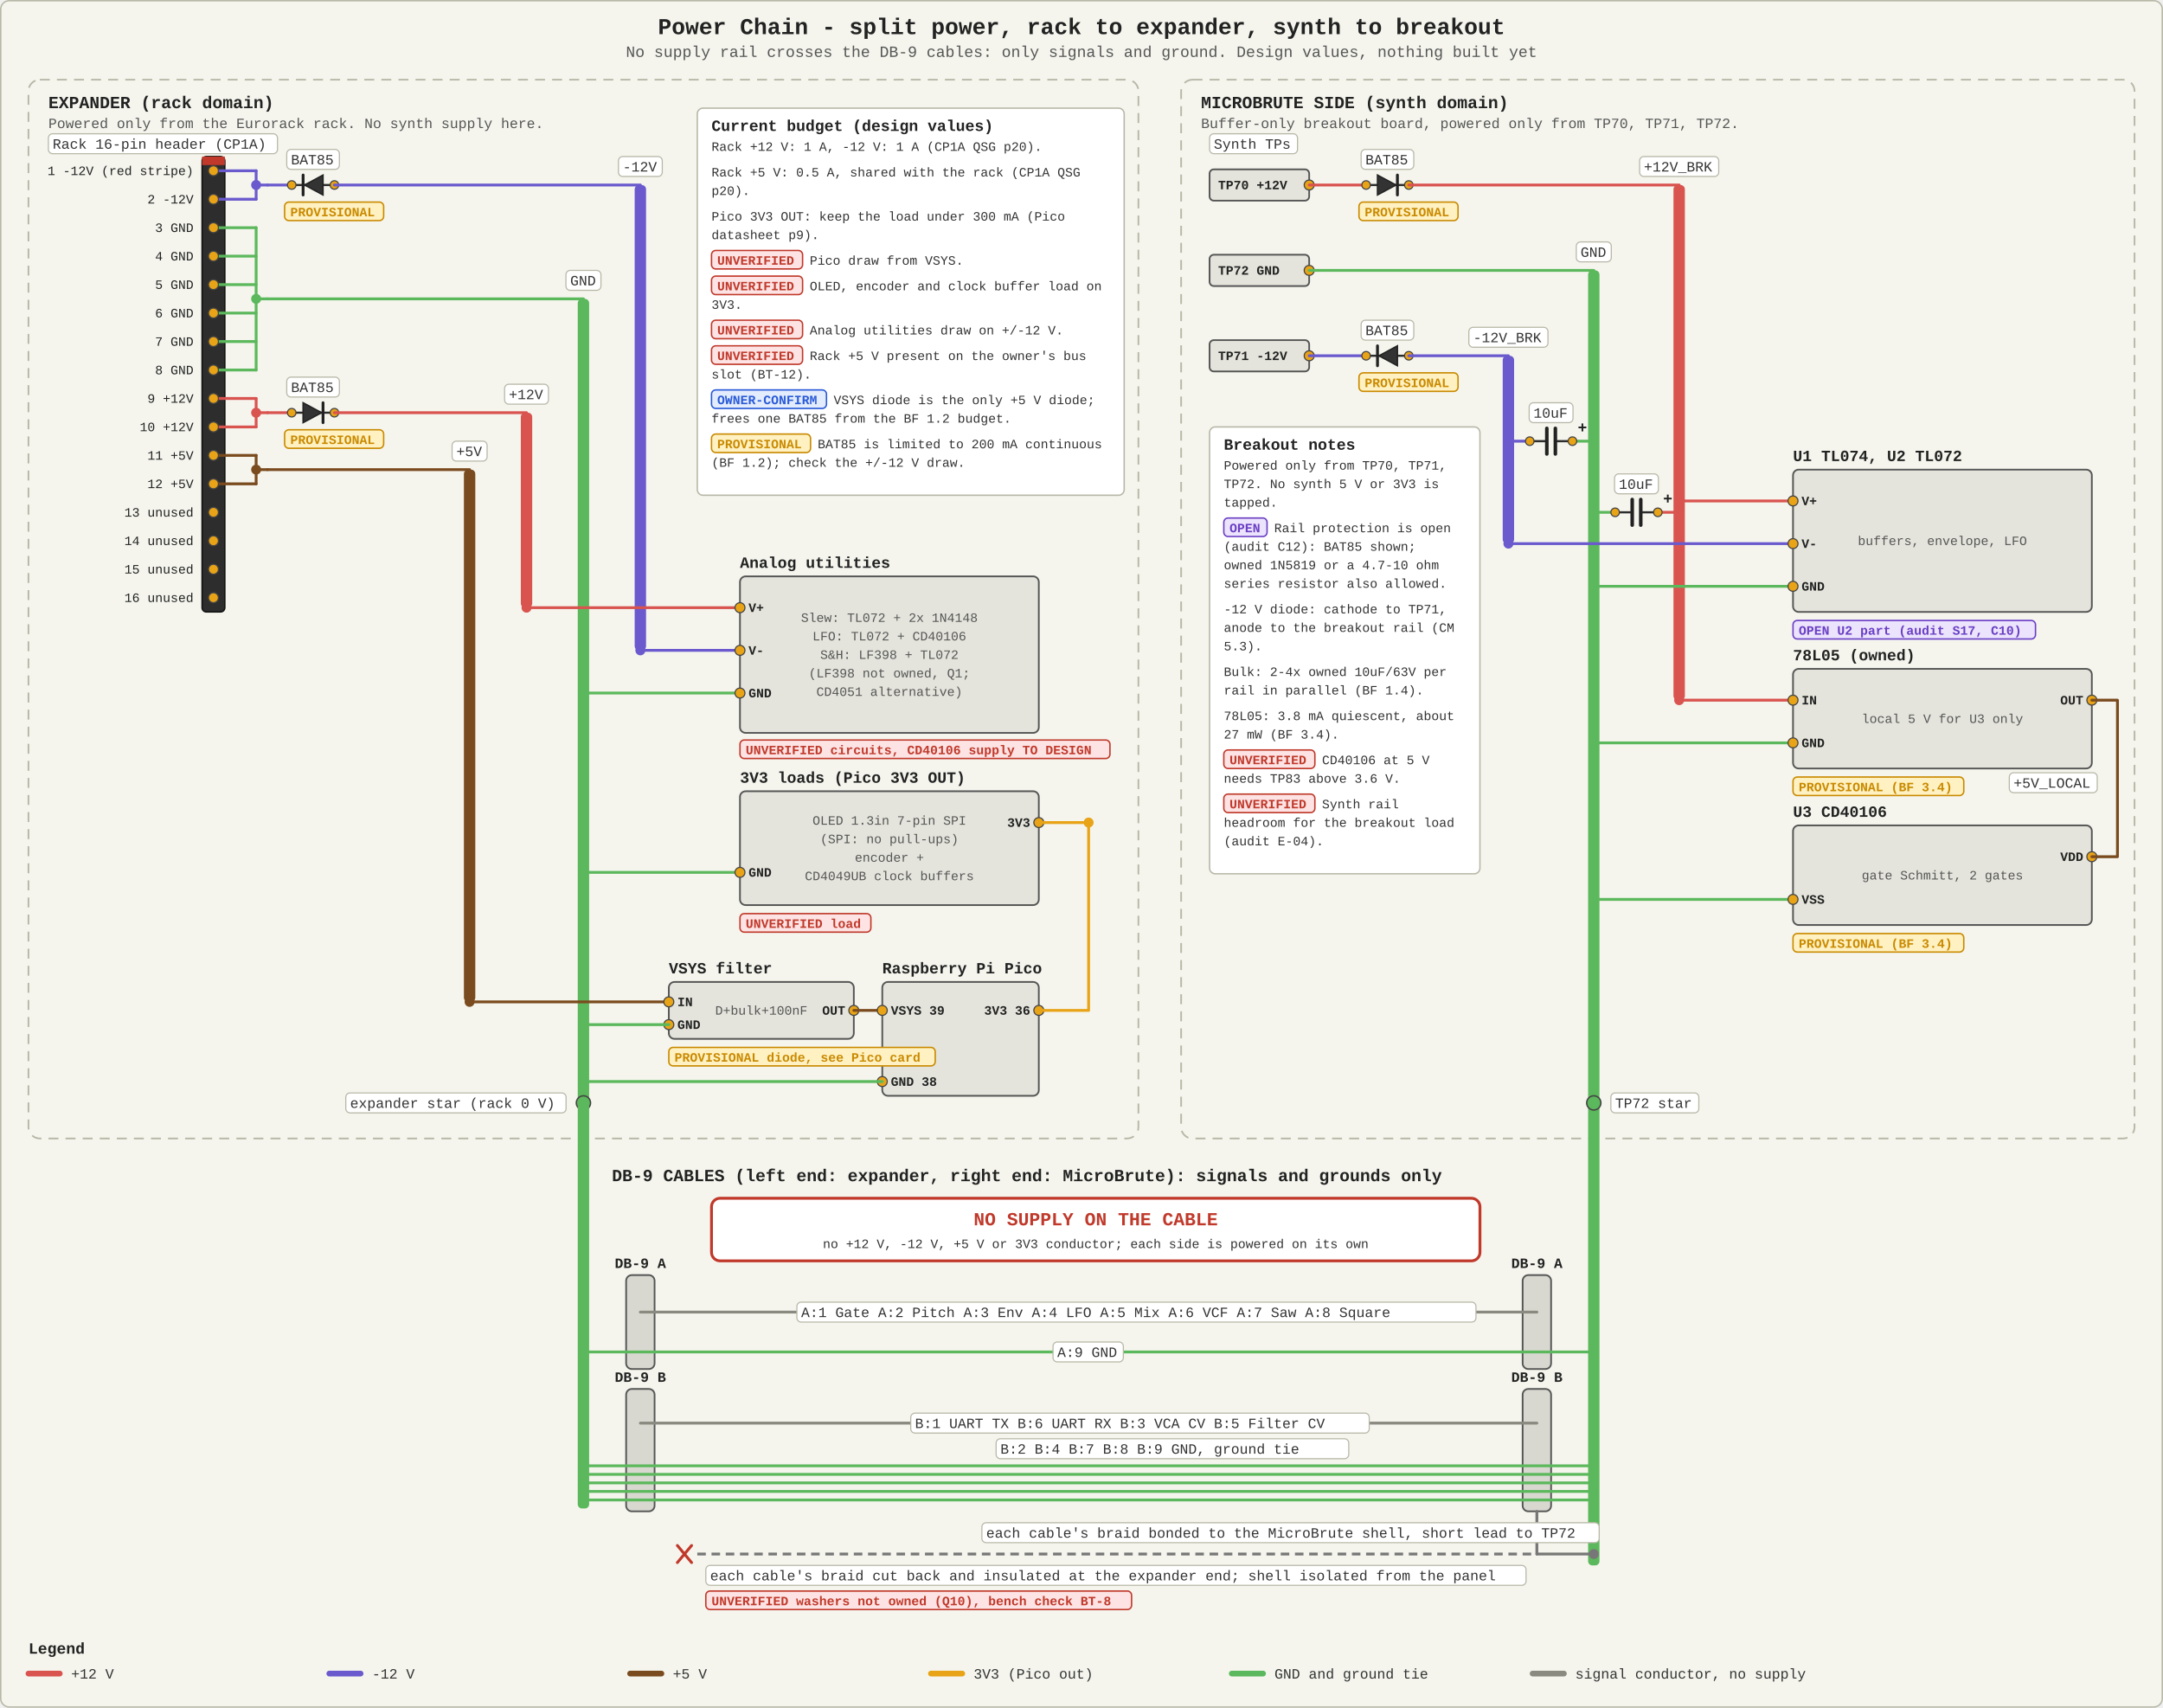
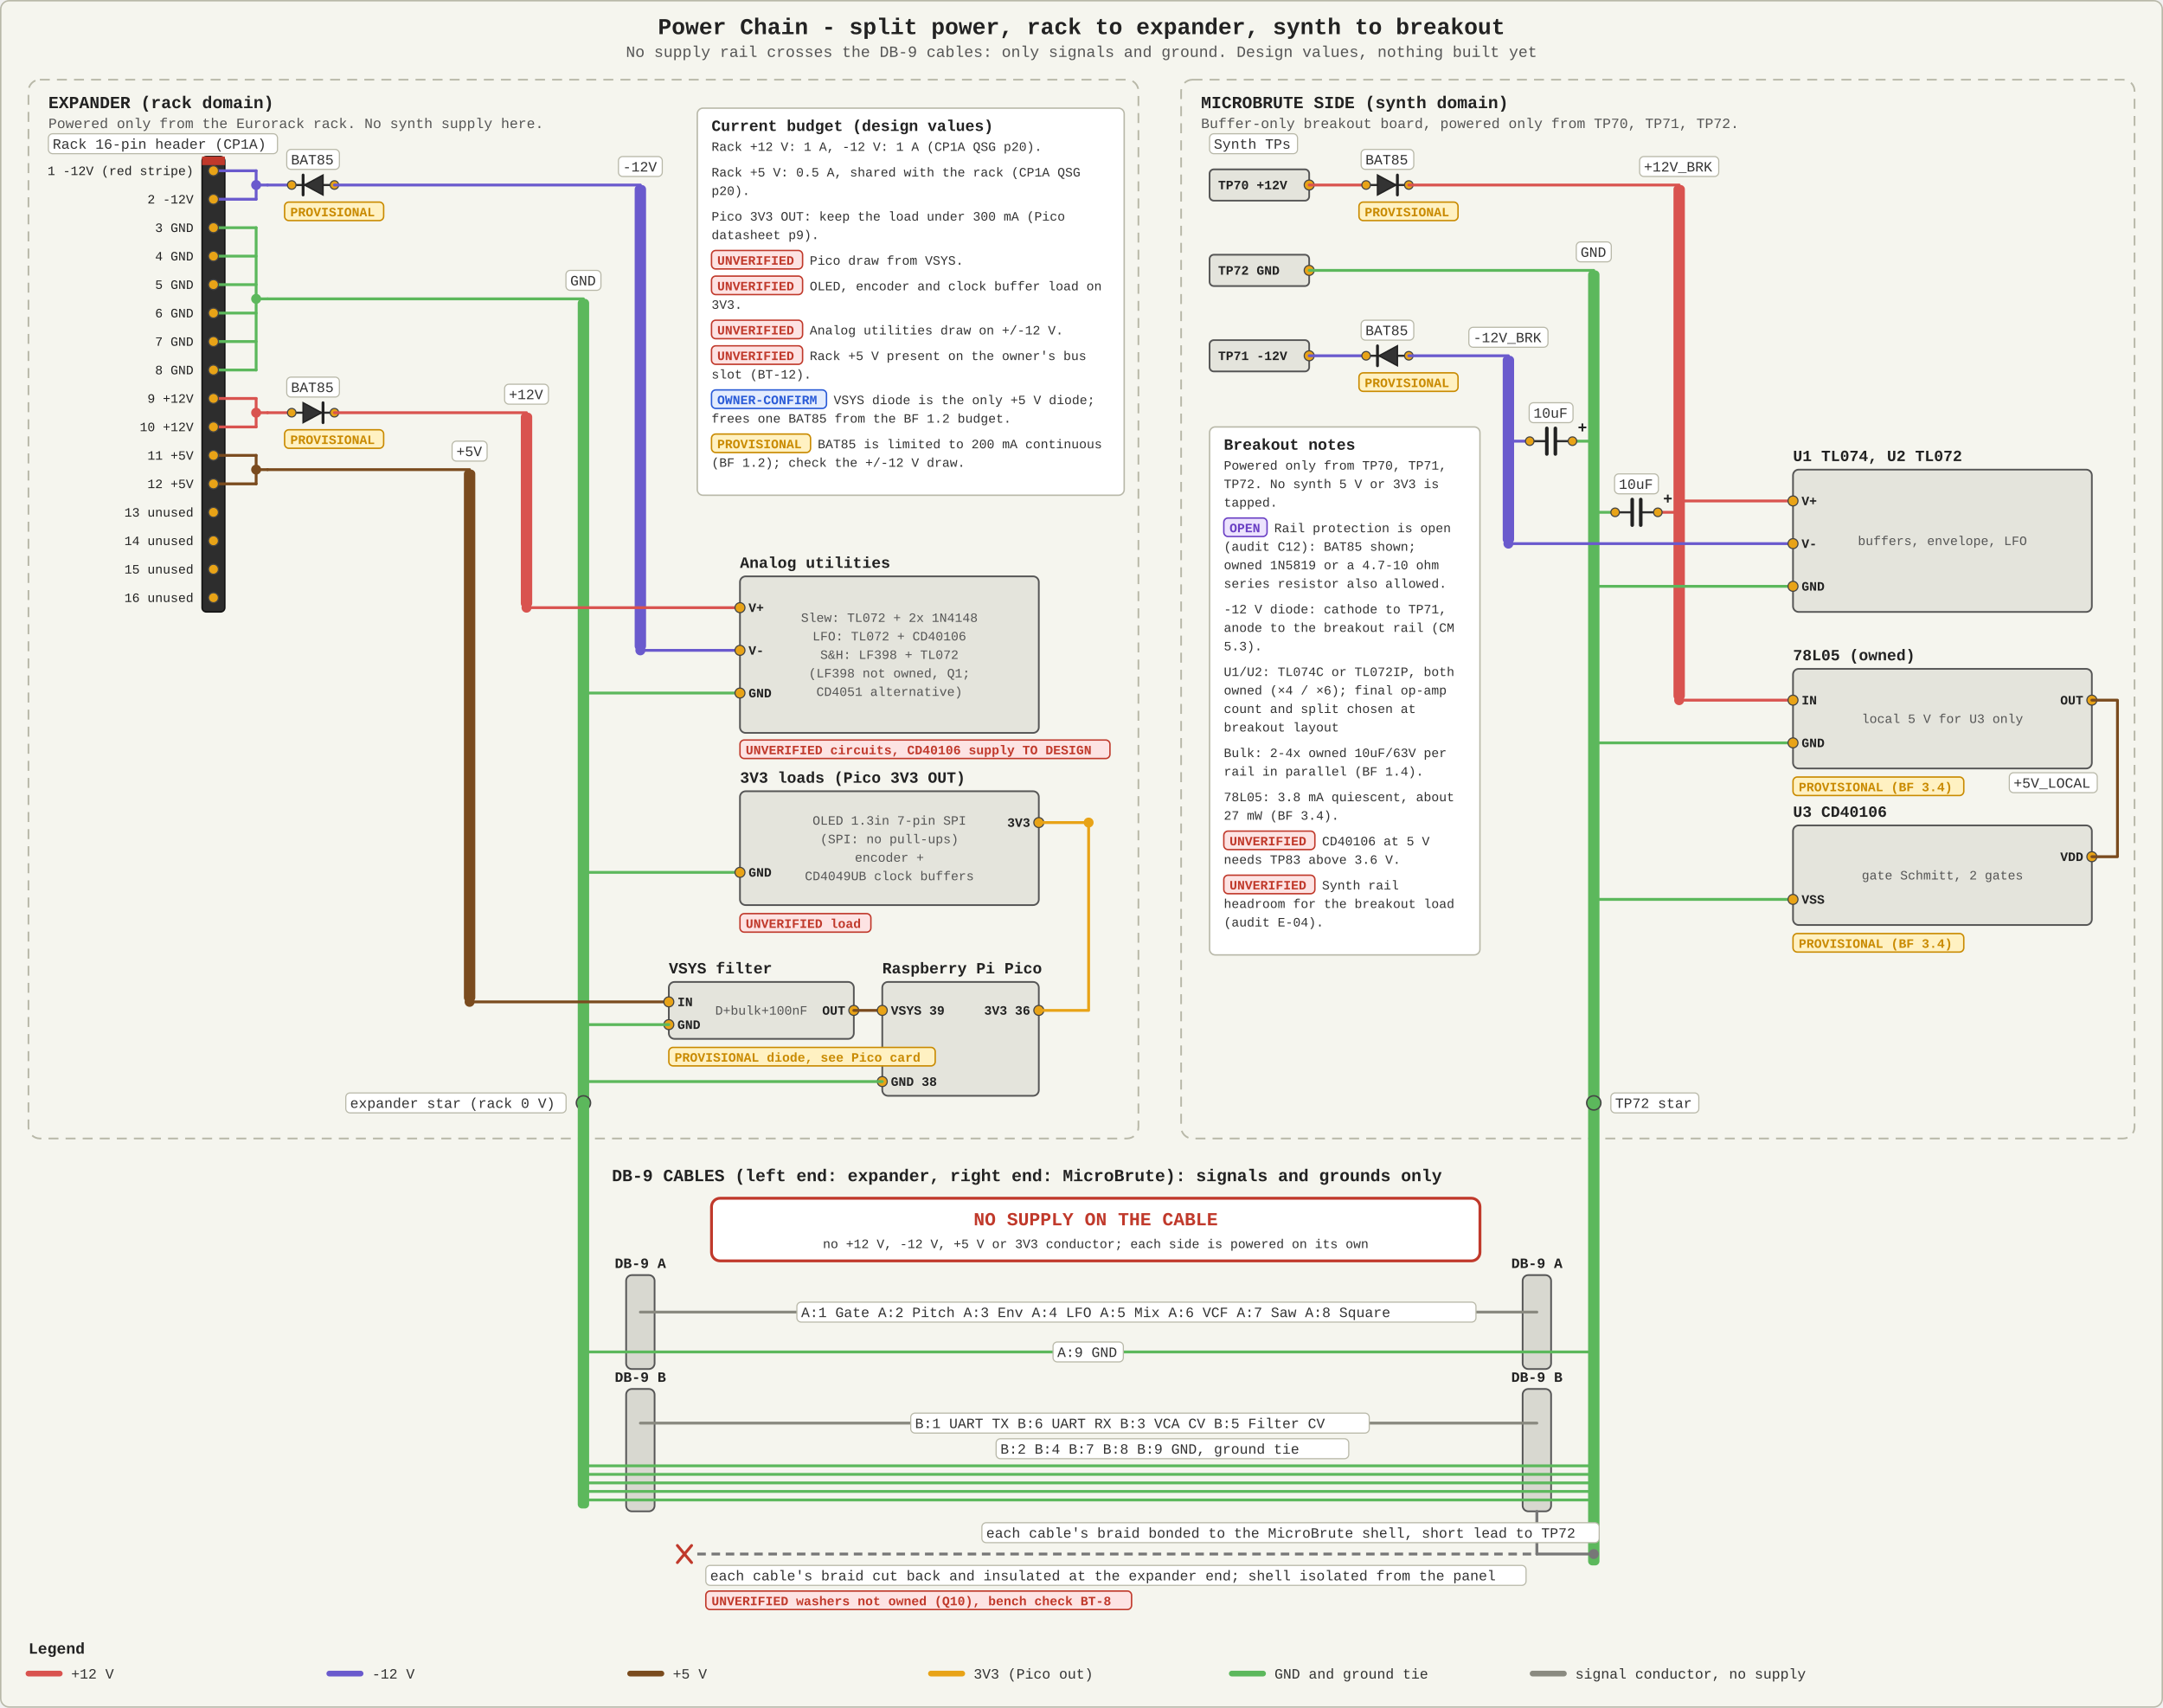
<svg xmlns="http://www.w3.org/2000/svg" viewBox="0 0 1520 1200" width="1520" height="1200">
  <style>text { font-family: "SF Mono", Consolas, "Liberation Mono", monospace; }</style>
  <rect x="0.5" y="0.5" width="1519" height="1199" rx="6" fill="#f5f5ee" stroke="#b8b8a8" stroke-width="1" />
  <text x="760" y="24" font-size="16" text-anchor="middle" fill="#222" font-weight="bold">Power Chain - split power, rack to expander, synth to breakout</text>
  <text x="760" y="40" font-size="11" text-anchor="middle" fill="#555">No supply rail crosses the DB-9 cables: only signals and ground. Design values, nothing built yet</text>
  <rect x="20" y="56" width="780" height="744" rx="8" fill="none" stroke="#b8b8a8" stroke-width="1.2" stroke-dasharray="7 5" />
  <text x="34" y="76" font-size="12" text-anchor="start" fill="#222" font-weight="bold">EXPANDER (rack domain)</text>
  <text x="34" y="90" font-size="10" text-anchor="start" fill="#555">Powered only from the Eurorack rack. No synth supply here.</text>
  <rect x="142" y="110" width="16" height="320" rx="3" fill="#2d2d2d" stroke="#111" stroke-width="1" />
  <rect x="34" y="94" width="161" height="14" rx="3" fill="#ffffff" stroke="#b8b8a8" stroke-width="0.8" />
  <text x="37" y="104.5" font-size="10" text-anchor="start" fill="#333">Rack 16-pin header (CP1A)</text>
  <text x="136" y="123" font-size="9" text-anchor="end" fill="#222">1 -12V (red stripe)</text>
  <text x="136" y="143" font-size="9" text-anchor="end" fill="#222">2 -12V</text>
  <text x="136" y="163" font-size="9" text-anchor="end" fill="#222">3 GND</text>
  <text x="136" y="183" font-size="9" text-anchor="end" fill="#222">4 GND</text>
  <text x="136" y="203" font-size="9" text-anchor="end" fill="#222">5 GND</text>
  <text x="136" y="223" font-size="9" text-anchor="end" fill="#222">6 GND</text>
  <text x="136" y="243" font-size="9" text-anchor="end" fill="#222">7 GND</text>
  <text x="136" y="263" font-size="9" text-anchor="end" fill="#222">8 GND</text>
  <text x="136" y="283" font-size="9" text-anchor="end" fill="#222">9 +12V</text>
  <text x="136" y="303" font-size="9" text-anchor="end" fill="#222">10 +12V</text>
  <text x="136" y="323" font-size="9" text-anchor="end" fill="#222">11 +5V</text>
  <text x="136" y="343" font-size="9" text-anchor="end" fill="#222">12 +5V</text>
  <text x="136" y="363" font-size="9" text-anchor="end" fill="#222">13 unused</text>
  <text x="136" y="383" font-size="9" text-anchor="end" fill="#222">14 unused</text>
  <text x="136" y="403" font-size="9" text-anchor="end" fill="#222">15 unused</text>
  <text x="136" y="423" font-size="9" text-anchor="end" fill="#222">16 unused</text>
  <rect x="142" y="110" width="16" height="6" fill="#c0392b" />
  <polyline points="150,120 180,120" fill="none" stroke="#6a5acd" stroke-width="2" stroke-linejoin="round" stroke-linecap="round" />
  <polyline points="150,140 180,140" fill="none" stroke="#6a5acd" stroke-width="2" stroke-linejoin="round" stroke-linecap="round" />
  <polyline points="180,120 180,140" fill="none" stroke="#6a5acd" stroke-width="2" stroke-linejoin="round" stroke-linecap="round" />
  <polyline points="180,130 188,130" fill="none" stroke="#6a5acd" stroke-width="2" stroke-linejoin="round" stroke-linecap="round" />
  <circle cx="180" cy="130" r="3.5" fill="#6a5acd" />
  <polyline points="150,160 180,160" fill="none" stroke="#5cb85c" stroke-width="2" stroke-linejoin="round" stroke-linecap="round" />
  <polyline points="150,180 180,180" fill="none" stroke="#5cb85c" stroke-width="2" stroke-linejoin="round" stroke-linecap="round" />
  <polyline points="150,200 180,200" fill="none" stroke="#5cb85c" stroke-width="2" stroke-linejoin="round" stroke-linecap="round" />
  <polyline points="150,220 180,220" fill="none" stroke="#5cb85c" stroke-width="2" stroke-linejoin="round" stroke-linecap="round" />
  <polyline points="150,240 180,240" fill="none" stroke="#5cb85c" stroke-width="2" stroke-linejoin="round" stroke-linecap="round" />
  <polyline points="150,260 180,260" fill="none" stroke="#5cb85c" stroke-width="2" stroke-linejoin="round" stroke-linecap="round" />
  <polyline points="180,160 180,260" fill="none" stroke="#5cb85c" stroke-width="2" stroke-linejoin="round" stroke-linecap="round" />
  <polyline points="180,210 188,210" fill="none" stroke="#5cb85c" stroke-width="2" stroke-linejoin="round" stroke-linecap="round" />
  <circle cx="180" cy="210" r="3.5" fill="#5cb85c" />
  <polyline points="150,280 180,280" fill="none" stroke="#d9534f" stroke-width="2" stroke-linejoin="round" stroke-linecap="round" />
  <polyline points="150,300 180,300" fill="none" stroke="#d9534f" stroke-width="2" stroke-linejoin="round" stroke-linecap="round" />
  <polyline points="180,280 180,300" fill="none" stroke="#d9534f" stroke-width="2" stroke-linejoin="round" stroke-linecap="round" />
  <polyline points="180,290 188,290" fill="none" stroke="#d9534f" stroke-width="2" stroke-linejoin="round" stroke-linecap="round" />
  <circle cx="180" cy="290" r="3.5" fill="#d9534f" />
  <polyline points="150,320 180,320" fill="none" stroke="#7a4b1e" stroke-width="2" stroke-linejoin="round" stroke-linecap="round" />
  <polyline points="150,340 180,340" fill="none" stroke="#7a4b1e" stroke-width="2" stroke-linejoin="round" stroke-linecap="round" />
  <polyline points="180,320 180,340" fill="none" stroke="#7a4b1e" stroke-width="2" stroke-linejoin="round" stroke-linecap="round" />
  <polyline points="180,330 188,330" fill="none" stroke="#7a4b1e" stroke-width="2" stroke-linejoin="round" stroke-linecap="round" />
  <circle cx="180" cy="330" r="3.5" fill="#7a4b1e" />
  <circle cx="150" cy="120" r="3.5" fill="#e8a317" stroke="#444" stroke-width="0.8" />
  <circle cx="150" cy="140" r="3.5" fill="#e8a317" stroke="#444" stroke-width="0.8" />
  <circle cx="150" cy="160" r="3.5" fill="#e8a317" stroke="#444" stroke-width="0.8" />
  <circle cx="150" cy="180" r="3.5" fill="#e8a317" stroke="#444" stroke-width="0.8" />
  <circle cx="150" cy="200" r="3.5" fill="#e8a317" stroke="#444" stroke-width="0.8" />
  <circle cx="150" cy="220" r="3.5" fill="#e8a317" stroke="#444" stroke-width="0.8" />
  <circle cx="150" cy="240" r="3.5" fill="#e8a317" stroke="#444" stroke-width="0.8" />
  <circle cx="150" cy="260" r="3.5" fill="#e8a317" stroke="#444" stroke-width="0.8" />
  <circle cx="150" cy="280" r="3.5" fill="#e8a317" stroke="#444" stroke-width="0.8" />
  <circle cx="150" cy="300" r="3.5" fill="#e8a317" stroke="#444" stroke-width="0.8" />
  <circle cx="150" cy="320" r="3.5" fill="#e8a317" stroke="#444" stroke-width="0.8" />
  <circle cx="150" cy="340" r="3.5" fill="#e8a317" stroke="#444" stroke-width="0.8" />
  <circle cx="150" cy="360" r="3.5" fill="#e8a317" stroke="#444" stroke-width="0.8" />
  <circle cx="150" cy="380" r="3.5" fill="#e8a317" stroke="#444" stroke-width="0.8" />
  <circle cx="150" cy="400" r="3.5" fill="#e8a317" stroke="#444" stroke-width="0.8" />
  <circle cx="150" cy="420" r="3.5" fill="#e8a317" stroke="#444" stroke-width="0.8" />
  <polyline points="188,130 205,130" fill="none" stroke="#6a5acd" stroke-width="2" stroke-linejoin="round" stroke-linecap="round" />
  <line x1="205" y1="130" x2="235" y2="130" stroke="#2d2d2d" stroke-width="1.5" stroke-linecap="round" />
  <path d="M227,123 L227,137 L214,130 Z" fill="#333" stroke="#222" stroke-width="1" />
  <line x1="213" y1="123" x2="213" y2="137" stroke="#222" stroke-width="2" stroke-linecap="round" />
  <rect x="201.5" y="105" width="37" height="14" rx="3" fill="#ffffff" stroke="#b8b8a8" stroke-width="0.8" />
  <text x="204.5" y="115.5" font-size="10" text-anchor="start" fill="#333">BAT85</text>
  <circle cx="205" cy="130" r="3" fill="#e8a317" stroke="#444" stroke-width="0.8" />
  <circle cx="235" cy="130" r="3" fill="#e8a317" stroke="#444" stroke-width="0.8" />
  <polyline points="235,130 450,130" fill="none" stroke="#6a5acd" stroke-width="2" stroke-linejoin="round" stroke-linecap="round" />
  <rect x="200" y="142" width="69.6" height="13" rx="3" fill="#fff1c2" stroke="#c98a00" stroke-width="1" />
  <text x="204" y="152" font-size="9" text-anchor="start" fill="#c98a00" font-weight="bold">PROVISIONAL</text>
  <polyline points="188,290 205,290" fill="none" stroke="#d9534f" stroke-width="2" stroke-linejoin="round" stroke-linecap="round" />
  <line x1="205" y1="290" x2="235" y2="290" stroke="#2d2d2d" stroke-width="1.5" stroke-linecap="round" />
  <path d="M213,283 L213,297 L226,290 Z" fill="#333" stroke="#222" stroke-width="1" />
  <line x1="227" y1="283" x2="227" y2="297" stroke="#222" stroke-width="2" stroke-linecap="round" />
  <rect x="201.5" y="265" width="37" height="14" rx="3" fill="#ffffff" stroke="#b8b8a8" stroke-width="0.8" />
  <text x="204.5" y="275.5" font-size="10" text-anchor="start" fill="#333">BAT85</text>
  <circle cx="205" cy="290" r="3" fill="#e8a317" stroke="#444" stroke-width="0.8" />
  <circle cx="235" cy="290" r="3" fill="#e8a317" stroke="#444" stroke-width="0.8" />
  <polyline points="235,290 370,290" fill="none" stroke="#d9534f" stroke-width="2" stroke-linejoin="round" stroke-linecap="round" />
  <rect x="200" y="302" width="69.6" height="13" rx="3" fill="#fff1c2" stroke="#c98a00" stroke-width="1" />
  <text x="204" y="312" font-size="9" text-anchor="start" fill="#c98a00" font-weight="bold">PROVISIONAL</text>
  <polyline points="188,210 410,210" fill="none" stroke="#5cb85c" stroke-width="2" stroke-linejoin="round" stroke-linecap="round" />
  <polyline points="188,330 330,330" fill="none" stroke="#7a4b1e" stroke-width="2" stroke-linejoin="round" stroke-linecap="round" />
  <rect x="446" y="130" width="8" height="327" rx="3" fill="#6a5acd" />
  <rect x="434.6" y="110" width="30.8" height="14" rx="3" fill="#ffffff" stroke="#b8b8a8" stroke-width="0.8" />
  <text x="437.6" y="120.5" font-size="10" text-anchor="start" fill="#333">-12V</text>
  <rect x="406" y="210" width="8" height="565" rx="3" fill="#5cb85c" />
  <rect x="397.7" y="190" width="24.6" height="14" rx="3" fill="#ffffff" stroke="#b8b8a8" stroke-width="0.8" />
  <text x="400.7" y="200.5" font-size="10" text-anchor="start" fill="#333">GND</text>
  <rect x="366" y="290" width="8" height="137" rx="3" fill="#d9534f" />
  <rect x="354.6" y="270" width="30.8" height="14" rx="3" fill="#ffffff" stroke="#b8b8a8" stroke-width="0.8" />
  <text x="357.6" y="280.5" font-size="10" text-anchor="start" fill="#333">+12V</text>
  <rect x="326" y="330" width="8" height="374" rx="3" fill="#7a4b1e" />
  <rect x="317.7" y="310" width="24.6" height="14" rx="3" fill="#ffffff" stroke="#b8b8a8" stroke-width="0.8" />
  <text x="320.7" y="320.5" font-size="10" text-anchor="start" fill="#333">+5V</text>
  <polyline points="520,427 370,427" fill="none" stroke="#d9534f" stroke-width="2" stroke-linejoin="round" stroke-linecap="round" />
  <circle cx="370" cy="427" r="3.5" fill="#d9534f" />
  <polyline points="520,457 450,457" fill="none" stroke="#6a5acd" stroke-width="2" stroke-linejoin="round" stroke-linecap="round" />
  <circle cx="450" cy="457" r="3.5" fill="#6a5acd" />
  <polyline points="520,487 410,487" fill="none" stroke="#5cb85c" stroke-width="2" stroke-linejoin="round" stroke-linecap="round" />
  <circle cx="410" cy="487" r="3.5" fill="#5cb85c" />
  <rect x="520" y="405" width="210" height="110" rx="4" fill="#e4e4dc" stroke="#555" stroke-width="1.2" />
  <text x="520" y="399" font-size="11" text-anchor="start" fill="#222" font-weight="bold">Analog utilities</text>
  <text x="625" y="437" font-size="9" text-anchor="middle" fill="#555">Slew: TL072 + 2x 1N4148</text>
  <text x="625" y="450" font-size="9" text-anchor="middle" fill="#555">LFO: TL072 + CD40106</text>
  <text x="625" y="463" font-size="9" text-anchor="middle" fill="#555">S&amp;H: LF398 + TL072</text>
  <text x="625" y="476" font-size="9" text-anchor="middle" fill="#555">(LF398 not owned, Q1;</text>
  <text x="625" y="489" font-size="9" text-anchor="middle" fill="#555">CD4051 alternative)</text>
  <text x="526" y="430" font-size="9" text-anchor="start" fill="#222" font-weight="bold">V+</text>
  <circle cx="520" cy="427" r="3.5" fill="#e8a317" stroke="#444" stroke-width="0.8" />
  <text x="526" y="460" font-size="9" text-anchor="start" fill="#222" font-weight="bold">V-</text>
  <circle cx="520" cy="457" r="3.5" fill="#e8a317" stroke="#444" stroke-width="0.8" />
  <text x="526" y="490" font-size="9" text-anchor="start" fill="#222" font-weight="bold">GND</text>
  <circle cx="520" cy="487" r="3.5" fill="#e8a317" stroke="#444" stroke-width="0.8" />
  <rect x="520" y="520" width="260" height="13" rx="3" fill="#fde3e3" stroke="#c0392b" stroke-width="1" />
  <text x="524" y="530" font-size="9" text-anchor="start" fill="#c0392b" font-weight="bold">UNVERIFIED circuits, CD40106 supply TO DESIGN</text>
  <polyline points="520,613 410,613" fill="none" stroke="#5cb85c" stroke-width="2" stroke-linejoin="round" stroke-linecap="round" />
  <circle cx="410" cy="613" r="3.5" fill="#5cb85c" />
  <rect x="520" y="556" width="210" height="80" rx="4" fill="#e4e4dc" stroke="#555" stroke-width="1.2" />
  <text x="520" y="550" font-size="11" text-anchor="start" fill="#222" font-weight="bold">3V3 loads (Pico 3V3 OUT)</text>
  <text x="625" y="579.5" font-size="9" text-anchor="middle" fill="#555">OLED 1.3in 7-pin SPI</text>
  <text x="625" y="592.5" font-size="9" text-anchor="middle" fill="#555">(SPI: no pull-ups)</text>
  <text x="625" y="605.5" font-size="9" text-anchor="middle" fill="#555">encoder +</text>
  <text x="625" y="618.5" font-size="9" text-anchor="middle" fill="#555">CD4049UB clock buffers</text>
  <text x="526" y="616" font-size="9" text-anchor="start" fill="#222" font-weight="bold">GND</text>
  <circle cx="520" cy="613" r="3.5" fill="#e8a317" stroke="#444" stroke-width="0.8" />
  <text x="724" y="581" font-size="9" text-anchor="end" fill="#222" font-weight="bold">3V3</text>
  <circle cx="730" cy="578" r="3.5" fill="#e8a317" stroke="#444" stroke-width="0.8" />
  <rect x="520" y="642" width="92" height="13" rx="3" fill="#fde3e3" stroke="#c0392b" stroke-width="1" />
  <text x="524" y="652" font-size="9" text-anchor="start" fill="#c0392b" font-weight="bold">UNVERIFIED load</text>
  <polyline points="470,704 330,704" fill="none" stroke="#7a4b1e" stroke-width="2" stroke-linejoin="round" stroke-linecap="round" />
  <circle cx="330" cy="704" r="3.5" fill="#7a4b1e" />
  <rect x="470" y="690" width="130" height="40" rx="4" fill="#e4e4dc" stroke="#555" stroke-width="1.2" />
  <text x="470" y="684" font-size="11" text-anchor="start" fill="#222" font-weight="bold">VSYS filter</text>
  <text x="535" y="713" font-size="9" text-anchor="middle" fill="#555">D+bulk+100nF</text>
  <text x="476" y="707" font-size="9" text-anchor="start" fill="#222" font-weight="bold">IN</text>
  <circle cx="470" cy="704" r="3.5" fill="#e8a317" stroke="#444" stroke-width="0.8" />
  <text x="476" y="723" font-size="9" text-anchor="start" fill="#222" font-weight="bold">GND</text>
  <circle cx="470" cy="720" r="3.5" fill="#e8a317" stroke="#444" stroke-width="0.8" />
  <text x="594" y="713" font-size="9" text-anchor="end" fill="#222" font-weight="bold">OUT</text>
  <circle cx="600" cy="710" r="3.5" fill="#e8a317" stroke="#444" stroke-width="0.8" />
  <polyline points="470,720 410,720" fill="none" stroke="#5cb85c" stroke-width="2" stroke-linejoin="round" stroke-linecap="round" />
  <circle cx="410" cy="720" r="3.5" fill="#5cb85c" />
  <polyline points="600,710 620,710" fill="none" stroke="#7a4b1e" stroke-width="2" stroke-linejoin="round" stroke-linecap="round" />
  <rect x="620" y="690" width="110" height="80" rx="4" fill="#e4e4dc" stroke="#555" stroke-width="1.2" />
  <text x="620" y="684" font-size="11" text-anchor="start" fill="#222" font-weight="bold">Raspberry Pi Pico</text>
  <text x="626" y="713" font-size="9" text-anchor="start" fill="#222" font-weight="bold">VSYS 39</text>
  <circle cx="620" cy="710" r="3.5" fill="#e8a317" stroke="#444" stroke-width="0.8" />
  <text x="626" y="763" font-size="9" text-anchor="start" fill="#222" font-weight="bold">GND 38</text>
  <circle cx="620" cy="760" r="3.5" fill="#e8a317" stroke="#444" stroke-width="0.8" />
  <text x="724" y="713" font-size="9" text-anchor="end" fill="#222" font-weight="bold">3V3 36</text>
  <circle cx="730" cy="710" r="3.5" fill="#e8a317" stroke="#444" stroke-width="0.8" />
  <polyline points="620,760 410,760" fill="none" stroke="#5cb85c" stroke-width="2" stroke-linejoin="round" stroke-linecap="round" />
  <circle cx="410" cy="760" r="3.5" fill="#5cb85c" />
  <polyline points="730,710 765,710 765,578 730,578" fill="none" stroke="#e8a317" stroke-width="2" stroke-linejoin="round" stroke-linecap="round" />
  <circle cx="765" cy="578" r="3.5" fill="#e8a317" />
  <rect x="470" y="736" width="187.2" height="13" rx="3" fill="#fff1c2" stroke="#c98a00" stroke-width="1" />
  <text x="474" y="746" font-size="9" text-anchor="start" fill="#c98a00" font-weight="bold">PROVISIONAL diode, see Pico card</text>
  <rect x="490" y="76" width="300" height="272" rx="4" fill="#fff" stroke="#b8b8a8" stroke-width="1" />
  <text x="500" y="92" font-size="11" text-anchor="start" fill="#222" font-weight="bold">Current budget (design values)</text>
  <text x="500" y="106" font-size="9" text-anchor="start" fill="#333">Rack +12 V: 1 A, -12 V: 1 A (CP1A QSG p20).</text>
  <text x="500" y="124" font-size="9" text-anchor="start" fill="#333">Rack +5 V: 0.5 A, shared with the rack (CP1A QSG</text>
  <text x="500" y="137" font-size="9" text-anchor="start" fill="#333">p20).</text>
  <text x="500" y="155" font-size="9" text-anchor="start" fill="#333">Pico 3V3 OUT: keep the load under 300 mA (Pico</text>
  <text x="500" y="168" font-size="9" text-anchor="start" fill="#333">datasheet p9).</text>
  <rect x="500" y="176" width="64" height="13" rx="3" fill="#fde3e3" stroke="#c0392b" stroke-width="1" />
  <text x="504" y="186" font-size="9" text-anchor="start" fill="#c0392b" font-weight="bold">UNVERIFIED</text>
  <text x="569" y="186" font-size="9" text-anchor="start" fill="#333">Pico draw from VSYS.</text>
  <rect x="500" y="194" width="64" height="13" rx="3" fill="#fde3e3" stroke="#c0392b" stroke-width="1" />
  <text x="504" y="204" font-size="9" text-anchor="start" fill="#c0392b" font-weight="bold">UNVERIFIED</text>
  <text x="569" y="204" font-size="9" text-anchor="start" fill="#333">OLED, encoder and clock buffer load on</text>
  <text x="500" y="217" font-size="9" text-anchor="start" fill="#333">3V3.</text>
  <rect x="500" y="225" width="64" height="13" rx="3" fill="#fde3e3" stroke="#c0392b" stroke-width="1" />
  <text x="504" y="235" font-size="9" text-anchor="start" fill="#c0392b" font-weight="bold">UNVERIFIED</text>
  <text x="569" y="235" font-size="9" text-anchor="start" fill="#333">Analog utilities draw on +/-12 V.</text>
  <rect x="500" y="243" width="64" height="13" rx="3" fill="#fde3e3" stroke="#c0392b" stroke-width="1" />
  <text x="504" y="253" font-size="9" text-anchor="start" fill="#c0392b" font-weight="bold">UNVERIFIED</text>
  <text x="569" y="253" font-size="9" text-anchor="start" fill="#333">Rack +5 V present on the owner's bus</text>
  <text x="500" y="266" font-size="9" text-anchor="start" fill="#333">slot (BT-12).</text>
  <rect x="500" y="274" width="80.8" height="13" rx="3" fill="#e3ecfd" stroke="#2a5bd7" stroke-width="1" />
  <text x="504" y="284" font-size="9" text-anchor="start" fill="#2a5bd7" font-weight="bold">OWNER-CONFIRM</text>
  <text x="585.8" y="284" font-size="9" text-anchor="start" fill="#333">VSYS diode is the only +5 V diode;</text>
  <text x="500" y="297" font-size="9" text-anchor="start" fill="#333">frees one BAT85 from the BF 1.2 budget.</text>
  <rect x="500" y="305" width="69.6" height="13" rx="3" fill="#fff1c2" stroke="#c98a00" stroke-width="1" />
  <text x="504" y="315" font-size="9" text-anchor="start" fill="#c98a00" font-weight="bold">PROVISIONAL</text>
  <text x="574.6" y="315" font-size="9" text-anchor="start" fill="#333">BAT85 is limited to 200 mA continuous</text>
  <text x="500" y="328" font-size="9" text-anchor="start" fill="#333">(BF 1.2); check the +/-12 V draw.</text>
  <circle cx="410" cy="775" r="5" fill="#5cb85c" stroke="#444" />
  <rect x="243" y="768" width="154.8" height="14" rx="3" fill="#ffffff" stroke="#b8b8a8" stroke-width="0.8" />
  <text x="246" y="778.5" font-size="10" text-anchor="start" fill="#333">expander star (rack 0 V)</text>
  <rect x="830" y="56" width="670" height="744" rx="8" fill="none" stroke="#b8b8a8" stroke-width="1.2" stroke-dasharray="7 5" />
  <text x="844" y="76" font-size="12" text-anchor="start" fill="#222" font-weight="bold">MICROBRUTE SIDE (synth domain)</text>
  <text x="844" y="90" font-size="10" text-anchor="start" fill="#555">Buffer-only breakout board, powered only from TP70, TP71, TP72.</text>
  <rect x="850" y="94" width="61.8" height="14" rx="3" fill="#ffffff" stroke="#b8b8a8" stroke-width="0.8" />
  <text x="853" y="104.5" font-size="10" text-anchor="start" fill="#333">Synth TPs</text>
  <rect x="850" y="119" width="70" height="22" rx="3" fill="#e4e4dc" stroke="#555" stroke-width="1.2" />
  <text x="856" y="133" font-size="9" text-anchor="start" fill="#222" font-weight="bold">TP70 +12V</text>
  <circle cx="920" cy="130" r="3.5" fill="#e8a317" stroke="#444" stroke-width="0.8" />
  <rect x="850" y="179" width="70" height="22" rx="3" fill="#e4e4dc" stroke="#555" stroke-width="1.2" />
  <text x="856" y="193" font-size="9" text-anchor="start" fill="#222" font-weight="bold">TP72 GND</text>
  <circle cx="920" cy="190" r="3.5" fill="#e8a317" stroke="#444" stroke-width="0.8" />
  <rect x="850" y="239" width="70" height="22" rx="3" fill="#e4e4dc" stroke="#555" stroke-width="1.2" />
  <text x="856" y="253" font-size="9" text-anchor="start" fill="#222" font-weight="bold">TP71 -12V</text>
  <circle cx="920" cy="250" r="3.5" fill="#e8a317" stroke="#444" stroke-width="0.8" />
  <polyline points="920,130 960,130" fill="none" stroke="#d9534f" stroke-width="2" stroke-linejoin="round" stroke-linecap="round" />
  <line x1="960" y1="130" x2="990" y2="130" stroke="#2d2d2d" stroke-width="1.5" stroke-linecap="round" />
  <path d="M968,123 L968,137 L981,130 Z" fill="#333" stroke="#222" stroke-width="1" />
  <line x1="982" y1="123" x2="982" y2="137" stroke="#222" stroke-width="2" stroke-linecap="round" />
  <rect x="956.5" y="105" width="37" height="14" rx="3" fill="#ffffff" stroke="#b8b8a8" stroke-width="0.8" />
  <text x="959.5" y="115.5" font-size="10" text-anchor="start" fill="#333">BAT85</text>
  <circle cx="960" cy="130" r="3" fill="#e8a317" stroke="#444" stroke-width="0.8" />
  <circle cx="990" cy="130" r="3" fill="#e8a317" stroke="#444" stroke-width="0.8" />
  <polyline points="990,130 1180,130" fill="none" stroke="#d9534f" stroke-width="2" stroke-linejoin="round" stroke-linecap="round" />
  <rect x="955" y="142" width="69.6" height="13" rx="3" fill="#fff1c2" stroke="#c98a00" stroke-width="1" />
  <text x="959" y="152" font-size="9" text-anchor="start" fill="#c98a00" font-weight="bold">PROVISIONAL</text>
  <polyline points="920,250 960,250" fill="none" stroke="#6a5acd" stroke-width="2" stroke-linejoin="round" stroke-linecap="round" />
  <line x1="960" y1="250" x2="990" y2="250" stroke="#2d2d2d" stroke-width="1.5" stroke-linecap="round" />
  <path d="M982,243 L982,257 L969,250 Z" fill="#333" stroke="#222" stroke-width="1" />
  <line x1="968" y1="243" x2="968" y2="257" stroke="#222" stroke-width="2" stroke-linecap="round" />
  <rect x="956.5" y="225" width="37" height="14" rx="3" fill="#ffffff" stroke="#b8b8a8" stroke-width="0.8" />
  <text x="959.5" y="235.5" font-size="10" text-anchor="start" fill="#333">BAT85</text>
  <circle cx="960" cy="250" r="3" fill="#e8a317" stroke="#444" stroke-width="0.8" />
  <circle cx="990" cy="250" r="3" fill="#e8a317" stroke="#444" stroke-width="0.8" />
  <polyline points="990,250 1060,250" fill="none" stroke="#6a5acd" stroke-width="2" stroke-linejoin="round" stroke-linecap="round" />
  <rect x="955" y="262" width="69.6" height="13" rx="3" fill="#fff1c2" stroke="#c98a00" stroke-width="1" />
  <text x="959" y="272" font-size="9" text-anchor="start" fill="#c98a00" font-weight="bold">PROVISIONAL</text>
  <polyline points="920,190 1120,190" fill="none" stroke="#5cb85c" stroke-width="2" stroke-linejoin="round" stroke-linecap="round" />
  <rect x="1056" y="250" width="8" height="132" rx="3" fill="#6a5acd" />
  <rect x="1032.2" y="230" width="55.6" height="14" rx="3" fill="#ffffff" stroke="#b8b8a8" stroke-width="0.8" />
  <text x="1035.2" y="240.5" font-size="10" text-anchor="start" fill="#333">-12V_BRK</text>
  <rect x="1116" y="190" width="8" height="910" rx="3" fill="#5cb85c" />
  <rect x="1107.7" y="170" width="24.6" height="14" rx="3" fill="#ffffff" stroke="#b8b8a8" stroke-width="0.8" />
  <text x="1110.7" y="180.5" font-size="10" text-anchor="start" fill="#333">GND</text>
  <rect x="1176" y="130" width="8" height="362" rx="3" fill="#d9534f" />
  <rect x="1152.2" y="110" width="55.6" height="14" rx="3" fill="#ffffff" stroke="#b8b8a8" stroke-width="0.8" />
  <text x="1155.2" y="120.5" font-size="10" text-anchor="start" fill="#333">+12V_BRK</text>
  <polyline points="1060,310 1075,310" fill="none" stroke="#6a5acd" stroke-width="2" stroke-linejoin="round" stroke-linecap="round" />
  <polyline points="1105,310 1120,310" fill="none" stroke="#5cb85c" stroke-width="2" stroke-linejoin="round" stroke-linecap="round" />
  <line x1="1075" y1="310" x2="1087" y2="310" stroke="#2d2d2d" stroke-width="1.5" stroke-linecap="round" />
  <line x1="1093" y1="310" x2="1105" y2="310" stroke="#2d2d2d" stroke-width="1.5" stroke-linecap="round" />
  <line x1="1087" y1="301" x2="1087" y2="319" stroke="#222" stroke-width="2.5" stroke-linecap="round" />
  <line x1="1093" y1="301" x2="1093" y2="319" stroke="#222" stroke-width="2.5" stroke-linecap="round" />
  <rect x="1074.6" y="283" width="30.8" height="14" rx="3" fill="#ffffff" stroke="#b8b8a8" stroke-width="0.8" />
  <text x="1077.6" y="293.5" font-size="10" text-anchor="start" fill="#333">10uF</text>
  <circle cx="1075" cy="310" r="3" fill="#e8a317" stroke="#444" stroke-width="0.8" />
  <circle cx="1105" cy="310" r="3" fill="#e8a317" stroke="#444" stroke-width="0.8" />
  <text x="1112" y="304" font-size="11" text-anchor="middle" fill="#222" font-weight="bold">+</text>
  <polyline points="1180,360 1165,360" fill="none" stroke="#d9534f" stroke-width="2" stroke-linejoin="round" stroke-linecap="round" />
  <polyline points="1135,360 1120,360" fill="none" stroke="#5cb85c" stroke-width="2" stroke-linejoin="round" stroke-linecap="round" />
  <line x1="1135" y1="360" x2="1147" y2="360" stroke="#2d2d2d" stroke-width="1.5" stroke-linecap="round" />
  <line x1="1153" y1="360" x2="1165" y2="360" stroke="#2d2d2d" stroke-width="1.5" stroke-linecap="round" />
  <line x1="1147" y1="351" x2="1147" y2="369" stroke="#222" stroke-width="2.5" stroke-linecap="round" />
  <line x1="1153" y1="351" x2="1153" y2="369" stroke="#222" stroke-width="2.5" stroke-linecap="round" />
  <rect x="1134.6" y="333" width="30.8" height="14" rx="3" fill="#ffffff" stroke="#b8b8a8" stroke-width="0.8" />
  <text x="1137.6" y="343.5" font-size="10" text-anchor="start" fill="#333">10uF</text>
  <circle cx="1135" cy="360" r="3" fill="#e8a317" stroke="#444" stroke-width="0.8" />
  <circle cx="1165" cy="360" r="3" fill="#e8a317" stroke="#444" stroke-width="0.8" />
  <text x="1172" y="354" font-size="11" text-anchor="middle" fill="#222" font-weight="bold">+</text>
  <polyline points="1260,352 1180,352" fill="none" stroke="#d9534f" stroke-width="2" stroke-linejoin="round" stroke-linecap="round" />
  <circle cx="1180" cy="352" r="3.5" fill="#d9534f" />
  <polyline points="1260,382 1060,382" fill="none" stroke="#6a5acd" stroke-width="2" stroke-linejoin="round" stroke-linecap="round" />
  <circle cx="1060" cy="382" r="3.5" fill="#6a5acd" />
  <polyline points="1260,412 1120,412" fill="none" stroke="#5cb85c" stroke-width="2" stroke-linejoin="round" stroke-linecap="round" />
  <circle cx="1120" cy="412" r="3.5" fill="#5cb85c" />
  <rect x="1260" y="330" width="210" height="100" rx="4" fill="#e4e4dc" stroke="#555" stroke-width="1.2" />
  <text x="1260" y="324" font-size="11" text-anchor="start" fill="#222" font-weight="bold">U1 TL074, U2 TL072</text>
  <text x="1365" y="383" font-size="9" text-anchor="middle" fill="#555">buffers, envelope, LFO</text>
  <text x="1266" y="355" font-size="9" text-anchor="start" fill="#222" font-weight="bold">V+</text>
  <circle cx="1260" cy="352" r="3.5" fill="#e8a317" stroke="#444" stroke-width="0.8" />
  <text x="1266" y="385" font-size="9" text-anchor="start" fill="#222" font-weight="bold">V-</text>
  <circle cx="1260" cy="382" r="3.5" fill="#e8a317" stroke="#444" stroke-width="0.8" />
  <text x="1266" y="415" font-size="9" text-anchor="start" fill="#222" font-weight="bold">GND</text>
  <circle cx="1260" cy="412" r="3.5" fill="#e8a317" stroke="#444" stroke-width="0.8" />
-   <rect x="1260" y="436" width="170.4" height="13" rx="3" fill="#ece3fd" stroke="#6a3fc4" stroke-width="1" />
-   <text x="1264" y="446" font-size="9" text-anchor="start" fill="#6a3fc4" font-weight="bold">OPEN U2 part (audit S17, C10)</text>
  <polyline points="1260,492 1180,492" fill="none" stroke="#d9534f" stroke-width="2" stroke-linejoin="round" stroke-linecap="round" />
  <circle cx="1180" cy="492" r="3.5" fill="#d9534f" />
  <polyline points="1260,522 1120,522" fill="none" stroke="#5cb85c" stroke-width="2" stroke-linejoin="round" stroke-linecap="round" />
  <circle cx="1120" cy="522" r="3.5" fill="#5cb85c" />
  <rect x="1260" y="470" width="210" height="70" rx="4" fill="#e4e4dc" stroke="#555" stroke-width="1.2" />
  <text x="1260" y="464" font-size="11" text-anchor="start" fill="#222" font-weight="bold">78L05 (owned)</text>
  <text x="1365" y="508" font-size="9" text-anchor="middle" fill="#555">local 5 V for U3 only</text>
  <text x="1266" y="495" font-size="9" text-anchor="start" fill="#222" font-weight="bold">IN</text>
  <circle cx="1260" cy="492" r="3.5" fill="#e8a317" stroke="#444" stroke-width="0.8" />
  <text x="1266" y="525" font-size="9" text-anchor="start" fill="#222" font-weight="bold">GND</text>
  <circle cx="1260" cy="522" r="3.5" fill="#e8a317" stroke="#444" stroke-width="0.8" />
  <text x="1464" y="495" font-size="9" text-anchor="end" fill="#222" font-weight="bold">OUT</text>
  <circle cx="1470" cy="492" r="3.5" fill="#e8a317" stroke="#444" stroke-width="0.8" />
  <rect x="1260" y="546" width="120" height="13" rx="3" fill="#fff1c2" stroke="#c98a00" stroke-width="1" />
  <text x="1264" y="556" font-size="9" text-anchor="start" fill="#c98a00" font-weight="bold">PROVISIONAL (BF 3.4)</text>
  <polyline points="1260,632 1120,632" fill="none" stroke="#5cb85c" stroke-width="2" stroke-linejoin="round" stroke-linecap="round" />
  <circle cx="1120" cy="632" r="3.5" fill="#5cb85c" />
  <rect x="1260" y="580" width="210" height="70" rx="4" fill="#e4e4dc" stroke="#555" stroke-width="1.2" />
  <text x="1260" y="574" font-size="11" text-anchor="start" fill="#222" font-weight="bold">U3 CD40106</text>
  <text x="1365" y="618" font-size="9" text-anchor="middle" fill="#555">gate Schmitt, 2 gates</text>
  <text x="1266" y="635" font-size="9" text-anchor="start" fill="#222" font-weight="bold">VSS</text>
  <circle cx="1260" cy="632" r="3.5" fill="#e8a317" stroke="#444" stroke-width="0.8" />
  <text x="1464" y="605" font-size="9" text-anchor="end" fill="#222" font-weight="bold">VDD</text>
  <circle cx="1470" cy="602" r="3.5" fill="#e8a317" stroke="#444" stroke-width="0.8" />
  <rect x="1260" y="656" width="120" height="13" rx="3" fill="#fff1c2" stroke="#c98a00" stroke-width="1" />
  <text x="1264" y="666" font-size="9" text-anchor="start" fill="#c98a00" font-weight="bold">PROVISIONAL (BF 3.4)</text>
  <polyline points="1470,492 1488,492 1488,602 1470,602" fill="none" stroke="#7a4b1e" stroke-width="2" stroke-linejoin="round" stroke-linecap="round" />
  <rect x="1412" y="543" width="61.8" height="14" rx="3" fill="#ffffff" stroke="#b8b8a8" stroke-width="0.8" />
  <text x="1415" y="553.5" font-size="10" text-anchor="start" fill="#333">+5V_LOCAL</text>
-   <rect x="850" y="300" width="190" height="314" rx="4" fill="#fff" stroke="#b8b8a8" stroke-width="1" />
+   <rect x="850" y="300" width="190" height="371" rx="4" fill="#fff" stroke="#b8b8a8" stroke-width="1" />
  <text x="860" y="316" font-size="11" text-anchor="start" fill="#222" font-weight="bold">Breakout notes</text>
  <text x="860" y="330" font-size="9" text-anchor="start" fill="#333">Powered only from TP70, TP71,</text>
  <text x="860" y="343" font-size="9" text-anchor="start" fill="#333">TP72. No synth 5 V or 3V3 is</text>
  <text x="860" y="356" font-size="9" text-anchor="start" fill="#333">tapped.</text>
  <rect x="860" y="364" width="30.4" height="13" rx="3" fill="#ece3fd" stroke="#6a3fc4" stroke-width="1" />
  <text x="864" y="374" font-size="9" text-anchor="start" fill="#6a3fc4" font-weight="bold">OPEN</text>
  <text x="895.4" y="374" font-size="9" text-anchor="start" fill="#333">Rail protection is open</text>
  <text x="860" y="387" font-size="9" text-anchor="start" fill="#333">(audit C12): BAT85 shown;</text>
  <text x="860" y="400" font-size="9" text-anchor="start" fill="#333">owned 1N5819 or a 4.7-10 ohm</text>
  <text x="860" y="413" font-size="9" text-anchor="start" fill="#333">series resistor also allowed.</text>
  <text x="860" y="431" font-size="9" text-anchor="start" fill="#333">-12 V diode: cathode to TP71,</text>
  <text x="860" y="444" font-size="9" text-anchor="start" fill="#333">anode to the breakout rail (CM</text>
  <text x="860" y="457" font-size="9" text-anchor="start" fill="#333">5.3).</text>
-   <text x="860" y="475" font-size="9" text-anchor="start" fill="#333">Bulk: 2-4x owned 10uF/63V per</text>
-   <text x="860" y="488" font-size="9" text-anchor="start" fill="#333">rail in parallel (BF 1.4).</text>
-   <text x="860" y="506" font-size="9" text-anchor="start" fill="#333">78L05: 3.8 mA quiescent, about</text>
-   <text x="860" y="519" font-size="9" text-anchor="start" fill="#333">27 mW (BF 3.4).</text>
-   <rect x="860" y="527" width="64" height="13" rx="3" fill="#fde3e3" stroke="#c0392b" stroke-width="1" />
-   <text x="864" y="537" font-size="9" text-anchor="start" fill="#c0392b" font-weight="bold">UNVERIFIED</text>
-   <text x="929" y="537" font-size="9" text-anchor="start" fill="#333">CD40106 at 5 V</text>
-   <text x="860" y="550" font-size="9" text-anchor="start" fill="#333">needs TP83 above 3.6 V.</text>
-   <rect x="860" y="558" width="64" height="13" rx="3" fill="#fde3e3" stroke="#c0392b" stroke-width="1" />
-   <text x="864" y="568" font-size="9" text-anchor="start" fill="#c0392b" font-weight="bold">UNVERIFIED</text>
-   <text x="929" y="568" font-size="9" text-anchor="start" fill="#333">Synth rail</text>
-   <text x="860" y="581" font-size="9" text-anchor="start" fill="#333">headroom for the breakout load</text>
-   <text x="860" y="594" font-size="9" text-anchor="start" fill="#333">(audit E-04).</text>
+   <text x="860" y="475" font-size="9" text-anchor="start" fill="#333">U1/U2: TL074C or TL072IP, both</text>
+   <text x="860" y="488" font-size="9" text-anchor="start" fill="#333">owned (×4 / ×6); final op-amp</text>
+   <text x="860" y="501" font-size="9" text-anchor="start" fill="#333">count and split chosen at</text>
+   <text x="860" y="514" font-size="9" text-anchor="start" fill="#333">breakout layout</text>
+   <text x="860" y="532" font-size="9" text-anchor="start" fill="#333">Bulk: 2-4x owned 10uF/63V per</text>
+   <text x="860" y="545" font-size="9" text-anchor="start" fill="#333">rail in parallel (BF 1.4).</text>
+   <text x="860" y="563" font-size="9" text-anchor="start" fill="#333">78L05: 3.8 mA quiescent, about</text>
+   <text x="860" y="576" font-size="9" text-anchor="start" fill="#333">27 mW (BF 3.4).</text>
+   <rect x="860" y="584" width="64" height="13" rx="3" fill="#fde3e3" stroke="#c0392b" stroke-width="1" />
+   <text x="864" y="594" font-size="9" text-anchor="start" fill="#c0392b" font-weight="bold">UNVERIFIED</text>
+   <text x="929" y="594" font-size="9" text-anchor="start" fill="#333">CD40106 at 5 V</text>
+   <text x="860" y="607" font-size="9" text-anchor="start" fill="#333">needs TP83 above 3.6 V.</text>
+   <rect x="860" y="615" width="64" height="13" rx="3" fill="#fde3e3" stroke="#c0392b" stroke-width="1" />
+   <text x="864" y="625" font-size="9" text-anchor="start" fill="#c0392b" font-weight="bold">UNVERIFIED</text>
+   <text x="929" y="625" font-size="9" text-anchor="start" fill="#333">Synth rail</text>
+   <text x="860" y="638" font-size="9" text-anchor="start" fill="#333">headroom for the breakout load</text>
+   <text x="860" y="651" font-size="9" text-anchor="start" fill="#333">(audit E-04).</text>
  <circle cx="1120" cy="775" r="5" fill="#5cb85c" stroke="#444" />
  <rect x="1132" y="768" width="61.8" height="14" rx="3" fill="#ffffff" stroke="#b8b8a8" stroke-width="0.8" />
  <text x="1135" y="778.5" font-size="10" text-anchor="start" fill="#333">TP72 star</text>
  <text x="430" y="830" font-size="12" text-anchor="start" fill="#222" font-weight="bold">DB-9 CABLES (left end: expander, right end: MicroBrute): signals and grounds only</text>
  <rect x="500" y="842" width="540" height="44" rx="6" fill="#fff" stroke="#c0392b" stroke-width="2" />
  <text x="770" y="861" font-size="13" text-anchor="middle" fill="#c0392b" font-weight="bold">NO SUPPLY ON THE CABLE</text>
  <text x="770" y="877" font-size="9" text-anchor="middle" fill="#333">no +12 V, -12 V, +5 V or 3V3 conductor; each side is powered on its own</text>
  <rect x="440" y="896" width="20" height="66" rx="4" fill="#d8d8d0" stroke="#555" stroke-width="1.2" />
  <rect x="1070" y="896" width="20" height="66" rx="4" fill="#d8d8d0" stroke="#555" stroke-width="1.2" />
  <text x="450" y="891" font-size="10" text-anchor="middle" fill="#222" font-weight="bold">DB-9 A</text>
  <text x="1080" y="891" font-size="10" text-anchor="middle" fill="#222" font-weight="bold">DB-9 A</text>
  <rect x="440" y="976" width="20" height="86" rx="4" fill="#d8d8d0" stroke="#555" stroke-width="1.2" />
  <rect x="1070" y="976" width="20" height="86" rx="4" fill="#d8d8d0" stroke="#555" stroke-width="1.2" />
  <text x="450" y="971" font-size="10" text-anchor="middle" fill="#222" font-weight="bold">DB-9 B</text>
  <text x="1080" y="971" font-size="10" text-anchor="middle" fill="#222" font-weight="bold">DB-9 B</text>
  <polyline points="450,922 1080,922" fill="none" stroke="#8a8a80" stroke-width="2" stroke-linejoin="round" stroke-linecap="round" />
  <rect x="560" y="915" width="477.2" height="14" rx="3" fill="#ffffff" stroke="#b8b8a8" stroke-width="0.8" />
  <text x="563" y="925.5" font-size="10" text-anchor="start" fill="#333">A:1 Gate  A:2 Pitch  A:3 Env  A:4 LFO  A:5 Mix  A:6 VCF  A:7 Saw  A:8 Square</text>
  <polyline points="450,1000 1080,1000" fill="none" stroke="#8a8a80" stroke-width="2" stroke-linejoin="round" stroke-linecap="round" />
  <rect x="640" y="993" width="322.2" height="14" rx="3" fill="#ffffff" stroke="#b8b8a8" stroke-width="0.8" />
  <text x="643" y="1003.5" font-size="10" text-anchor="start" fill="#333">B:1 UART TX  B:6 UART RX  B:3 VCA CV  B:5 Filter CV</text>
  <polyline points="410,950 1120,950" fill="none" stroke="#5cb85c" stroke-width="2" stroke-linejoin="round" stroke-linecap="round" />
  <circle cx="410" cy="950" r="3.5" fill="#5cb85c" />
  <circle cx="1120" cy="950" r="3.5" fill="#5cb85c" />
  <rect x="740" y="943" width="49.4" height="14" rx="3" fill="#ffffff" stroke="#b8b8a8" stroke-width="0.8" />
  <text x="743" y="953.5" font-size="10" text-anchor="start" fill="#333">A:9 GND</text>
  <polyline points="410,1030 1120,1030" fill="none" stroke="#5cb85c" stroke-width="2" stroke-linejoin="round" stroke-linecap="round" />
  <circle cx="410" cy="1030" r="3.5" fill="#5cb85c" />
  <circle cx="1120" cy="1030" r="3.5" fill="#5cb85c" />
  <polyline points="410,1036 1120,1036" fill="none" stroke="#5cb85c" stroke-width="2" stroke-linejoin="round" stroke-linecap="round" />
  <circle cx="410" cy="1036" r="3.5" fill="#5cb85c" />
  <circle cx="1120" cy="1036" r="3.5" fill="#5cb85c" />
  <polyline points="410,1042 1120,1042" fill="none" stroke="#5cb85c" stroke-width="2" stroke-linejoin="round" stroke-linecap="round" />
  <circle cx="410" cy="1042" r="3.5" fill="#5cb85c" />
  <circle cx="1120" cy="1042" r="3.5" fill="#5cb85c" />
  <polyline points="410,1048 1120,1048" fill="none" stroke="#5cb85c" stroke-width="2" stroke-linejoin="round" stroke-linecap="round" />
  <circle cx="410" cy="1048" r="3.5" fill="#5cb85c" />
  <circle cx="1120" cy="1048" r="3.5" fill="#5cb85c" />
  <polyline points="410,1054 1120,1054" fill="none" stroke="#5cb85c" stroke-width="2" stroke-linejoin="round" stroke-linecap="round" />
  <circle cx="410" cy="1054" r="3.5" fill="#5cb85c" />
  <circle cx="1120" cy="1054" r="3.5" fill="#5cb85c" />
  <rect x="700" y="1011" width="247.8" height="14" rx="3" fill="#ffffff" stroke="#b8b8a8" stroke-width="0.8" />
  <text x="703" y="1021.5" font-size="10" text-anchor="start" fill="#333">B:2  B:4  B:7  B:8  B:9 GND, ground tie</text>
  <rect x="406" y="775" width="8" height="285" rx="3" fill="#5cb85c" />
  <polyline points="490,1092 1080,1092" fill="none" stroke="#777" stroke-width="2" stroke-dasharray="6 4" />
  <polyline points="1080,1092 1080,1062" fill="none" stroke="#777" stroke-width="2" stroke-linejoin="round" stroke-linecap="round" />
  <polyline points="1080,1092 1120,1092" fill="none" stroke="#777" stroke-width="2" stroke-linejoin="round" stroke-linecap="round" />
  <circle cx="1120" cy="1092" r="3.5" fill="#777" />
  <line x1="476" y1="1086" x2="486" y2="1098" stroke="#c0392b" stroke-width="2" stroke-linecap="round" />
  <line x1="486" y1="1086" x2="476" y2="1098" stroke="#c0392b" stroke-width="2" stroke-linecap="round" />
  <rect x="690" y="1070" width="433.8" height="14" rx="3" fill="#ffffff" stroke="#b8b8a8" stroke-width="0.8" />
  <text x="693" y="1080.5" font-size="10" text-anchor="start" fill="#333">each cable's braid bonded to the MicroBrute shell, short lead to TP72</text>
  <rect x="496" y="1100" width="576.4" height="14" rx="3" fill="#ffffff" stroke="#b8b8a8" stroke-width="0.8" />
  <text x="499" y="1110.5" font-size="10" text-anchor="start" fill="#333">each cable's braid cut back and insulated at the expander end; shell isolated from the panel</text>
  <rect x="496" y="1118" width="299.2" height="13" rx="3" fill="#fde3e3" stroke="#c0392b" stroke-width="1" />
  <text x="500" y="1128" font-size="9" text-anchor="start" fill="#c0392b" font-weight="bold">UNVERIFIED washers not owned (Q10), bench check BT-8</text>
  <text x="20" y="1162" font-size="11" text-anchor="start" fill="#222" font-weight="bold">Legend</text>
  <line x1="20" y1="1176" x2="42" y2="1176" stroke="#d9534f" stroke-width="4" stroke-linecap="round" />
  <text x="50" y="1179.5" font-size="10" text-anchor="start" fill="#333">+12 V</text>
  <line x1="231.4" y1="1176" x2="253.4" y2="1176" stroke="#6a5acd" stroke-width="4" stroke-linecap="round" />
  <text x="261.4" y="1179.5" font-size="10" text-anchor="start" fill="#333">-12 V</text>
  <line x1="442.8" y1="1176" x2="464.8" y2="1176" stroke="#7a4b1e" stroke-width="4" stroke-linecap="round" />
  <text x="472.8" y="1179.5" font-size="10" text-anchor="start" fill="#333">+5 V</text>
  <line x1="654.2" y1="1176" x2="676.2" y2="1176" stroke="#e8a317" stroke-width="4" stroke-linecap="round" />
  <text x="684.2" y="1179.5" font-size="10" text-anchor="start" fill="#333">3V3 (Pico out)</text>
  <line x1="865.6" y1="1176" x2="887.6" y2="1176" stroke="#5cb85c" stroke-width="4" stroke-linecap="round" />
  <text x="895.6" y="1179.5" font-size="10" text-anchor="start" fill="#333">GND and ground tie</text>
  <line x1="1077" y1="1176" x2="1099" y2="1176" stroke="#8a8a80" stroke-width="4" stroke-linecap="round" />
  <text x="1107" y="1179.5" font-size="10" text-anchor="start" fill="#333">signal conductor, no supply</text>
</svg>
